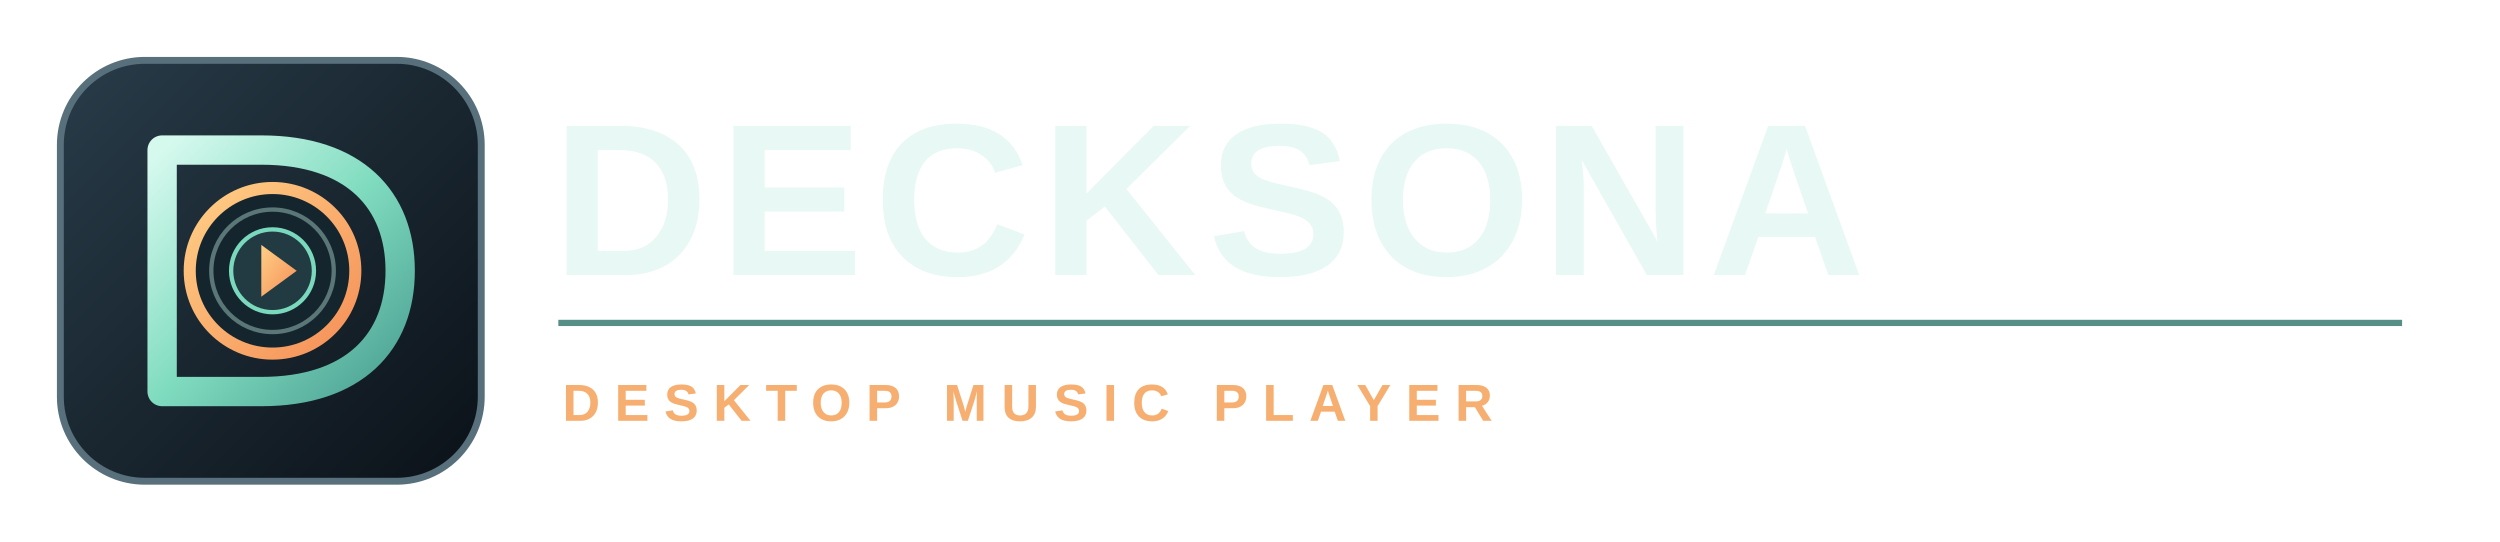
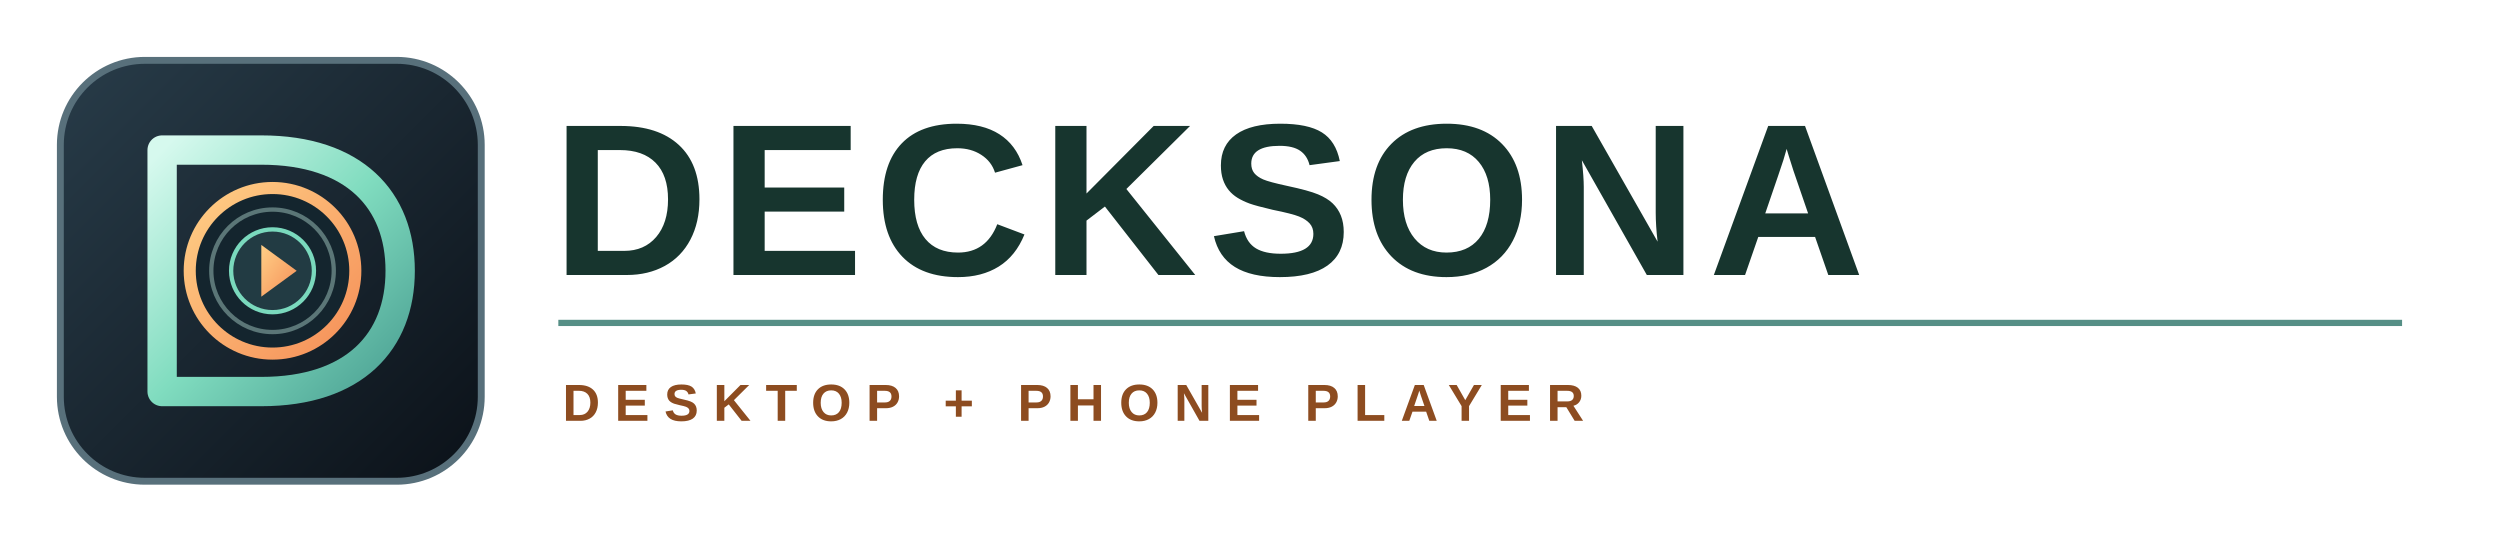
<svg xmlns="http://www.w3.org/2000/svg" width="1200" height="260" viewBox="0 0 1200 260" role="img" aria-label="Decksona wordmark">
  <defs>
    <linearGradient id="case" x1="0" y1="0" x2="1" y2="1">
      <stop stop-color="#283c49" />
      <stop offset="1" stop-color="#0b1118" />
    </linearGradient>
    <linearGradient id="metal" x1="0" y1="0" x2="1" y2="1">
      <stop stop-color="#d6f9ee" />
      <stop offset=".5" stop-color="#80dcbf" />
      <stop offset="1" stop-color="#4a9f92" />
    </linearGradient>
    <linearGradient id="amber" x1="0" y1="0" x2="1" y2="1">
      <stop stop-color="#ffcf86" />
      <stop offset="1" stop-color="#f58f58" />
    </linearGradient>
  </defs>
  <g transform="translate(24 24) scale(.414)">
    <rect x="12" y="12" width="488" height="488" rx="98" fill="url(#case)" stroke="#58707b" stroke-width="8" />
    <path d="M130 116v280M130 116h115c108 0 161 58 161 140s-53 140-161 140H130" fill="none" stroke="url(#metal)" stroke-width="34" stroke-linecap="round" stroke-linejoin="round" />
    <circle cx="258" cy="256" r="96" fill="#14252e" stroke="url(#amber)" stroke-width="14" />
    <circle cx="258" cy="256" r="71" fill="none" stroke="#bde8dc" stroke-opacity=".42" stroke-width="5" />
    <circle cx="258" cy="256" r="48" fill="#223b43" stroke="#7ad9bd" stroke-width="5" />
    <path d="M245 226l41 30-41 30z" fill="url(#amber)" />
  </g>
-   <text x="265" y="132" fill="#e8f8f5" font-family="Segoe UI,Arial,sans-serif" font-size="104" font-weight="900" letter-spacing="5">DECKSONA</text>
+   <text x="265" y="132" fill="#17352e" font-family="Segoe UI,Arial,sans-serif" font-size="104" font-weight="900" letter-spacing="5">DECKSONA</text>
  <path d="M268 155h885" stroke="#568f86" stroke-width="3" />
-   <text x="270" y="202" fill="#f6af71" font-family="Segoe UI,Arial,sans-serif" font-size="25" font-weight="700" letter-spacing="7">DESKTOP MUSIC PLAYER</text>
+   <text x="270" y="202" fill="#8d4c20" font-family="Segoe UI,Arial,sans-serif" font-size="25" font-weight="700" letter-spacing="7">DESKTOP + PHONE PLAYER</text>
</svg>
